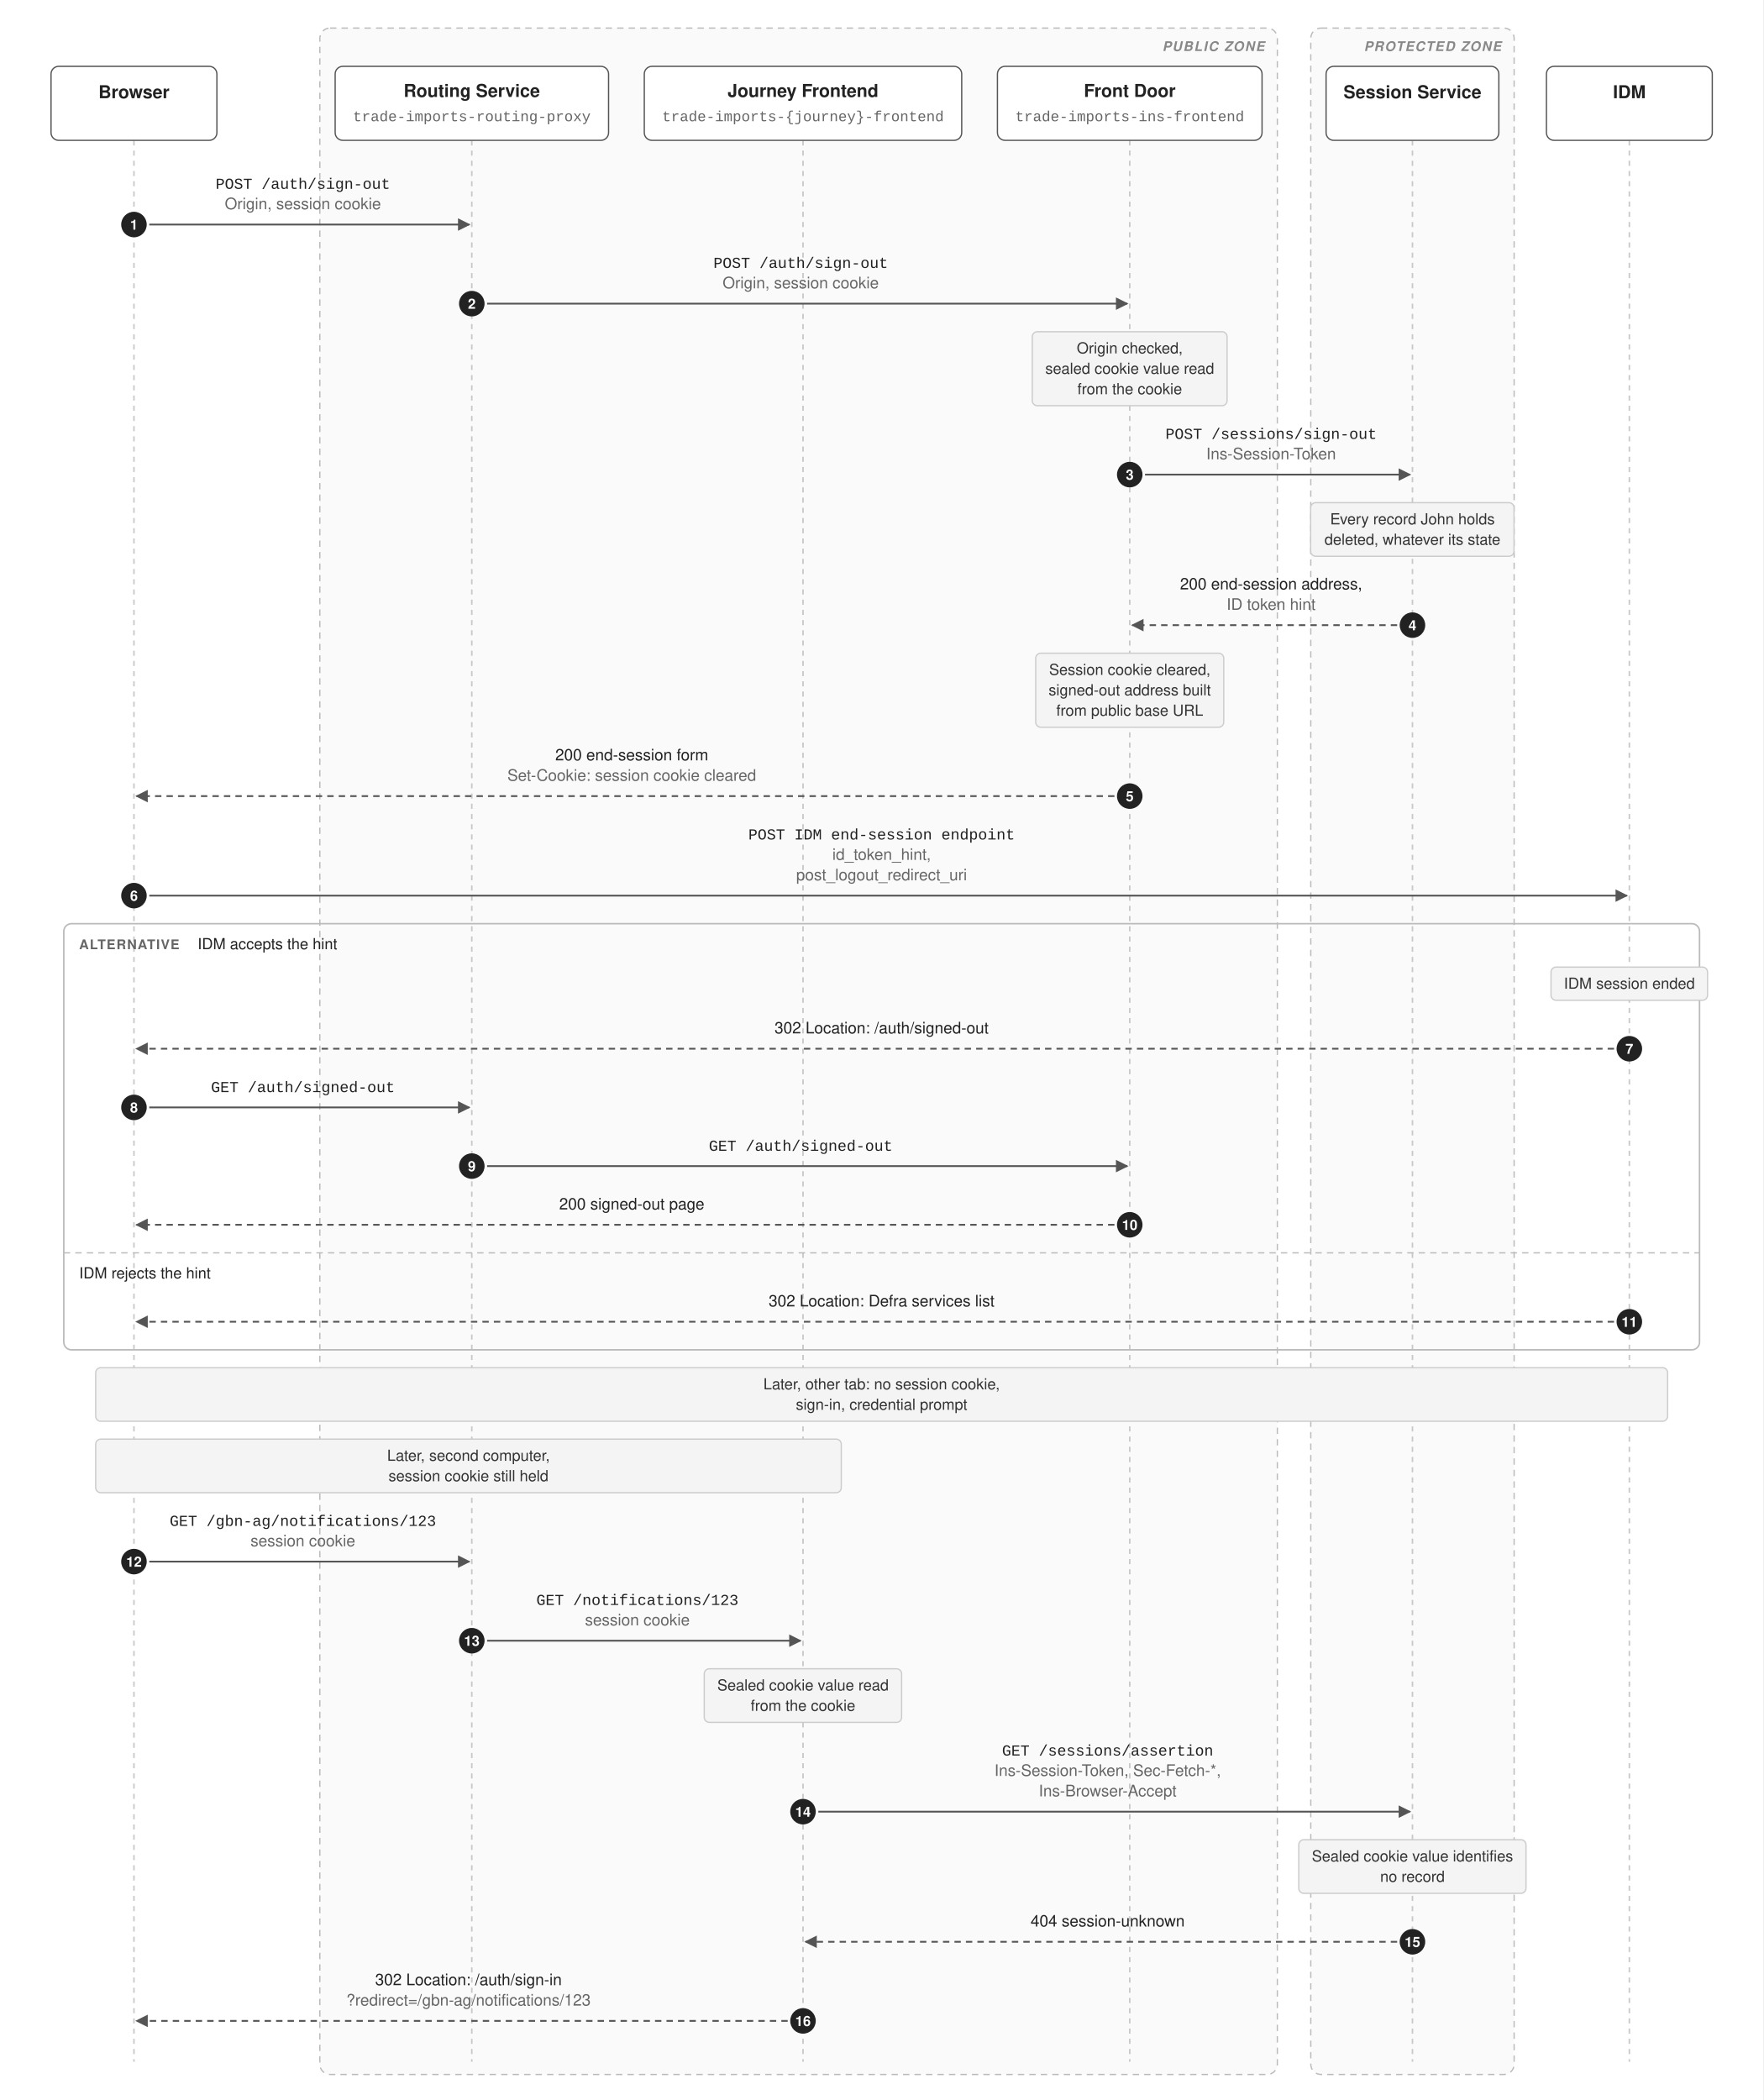
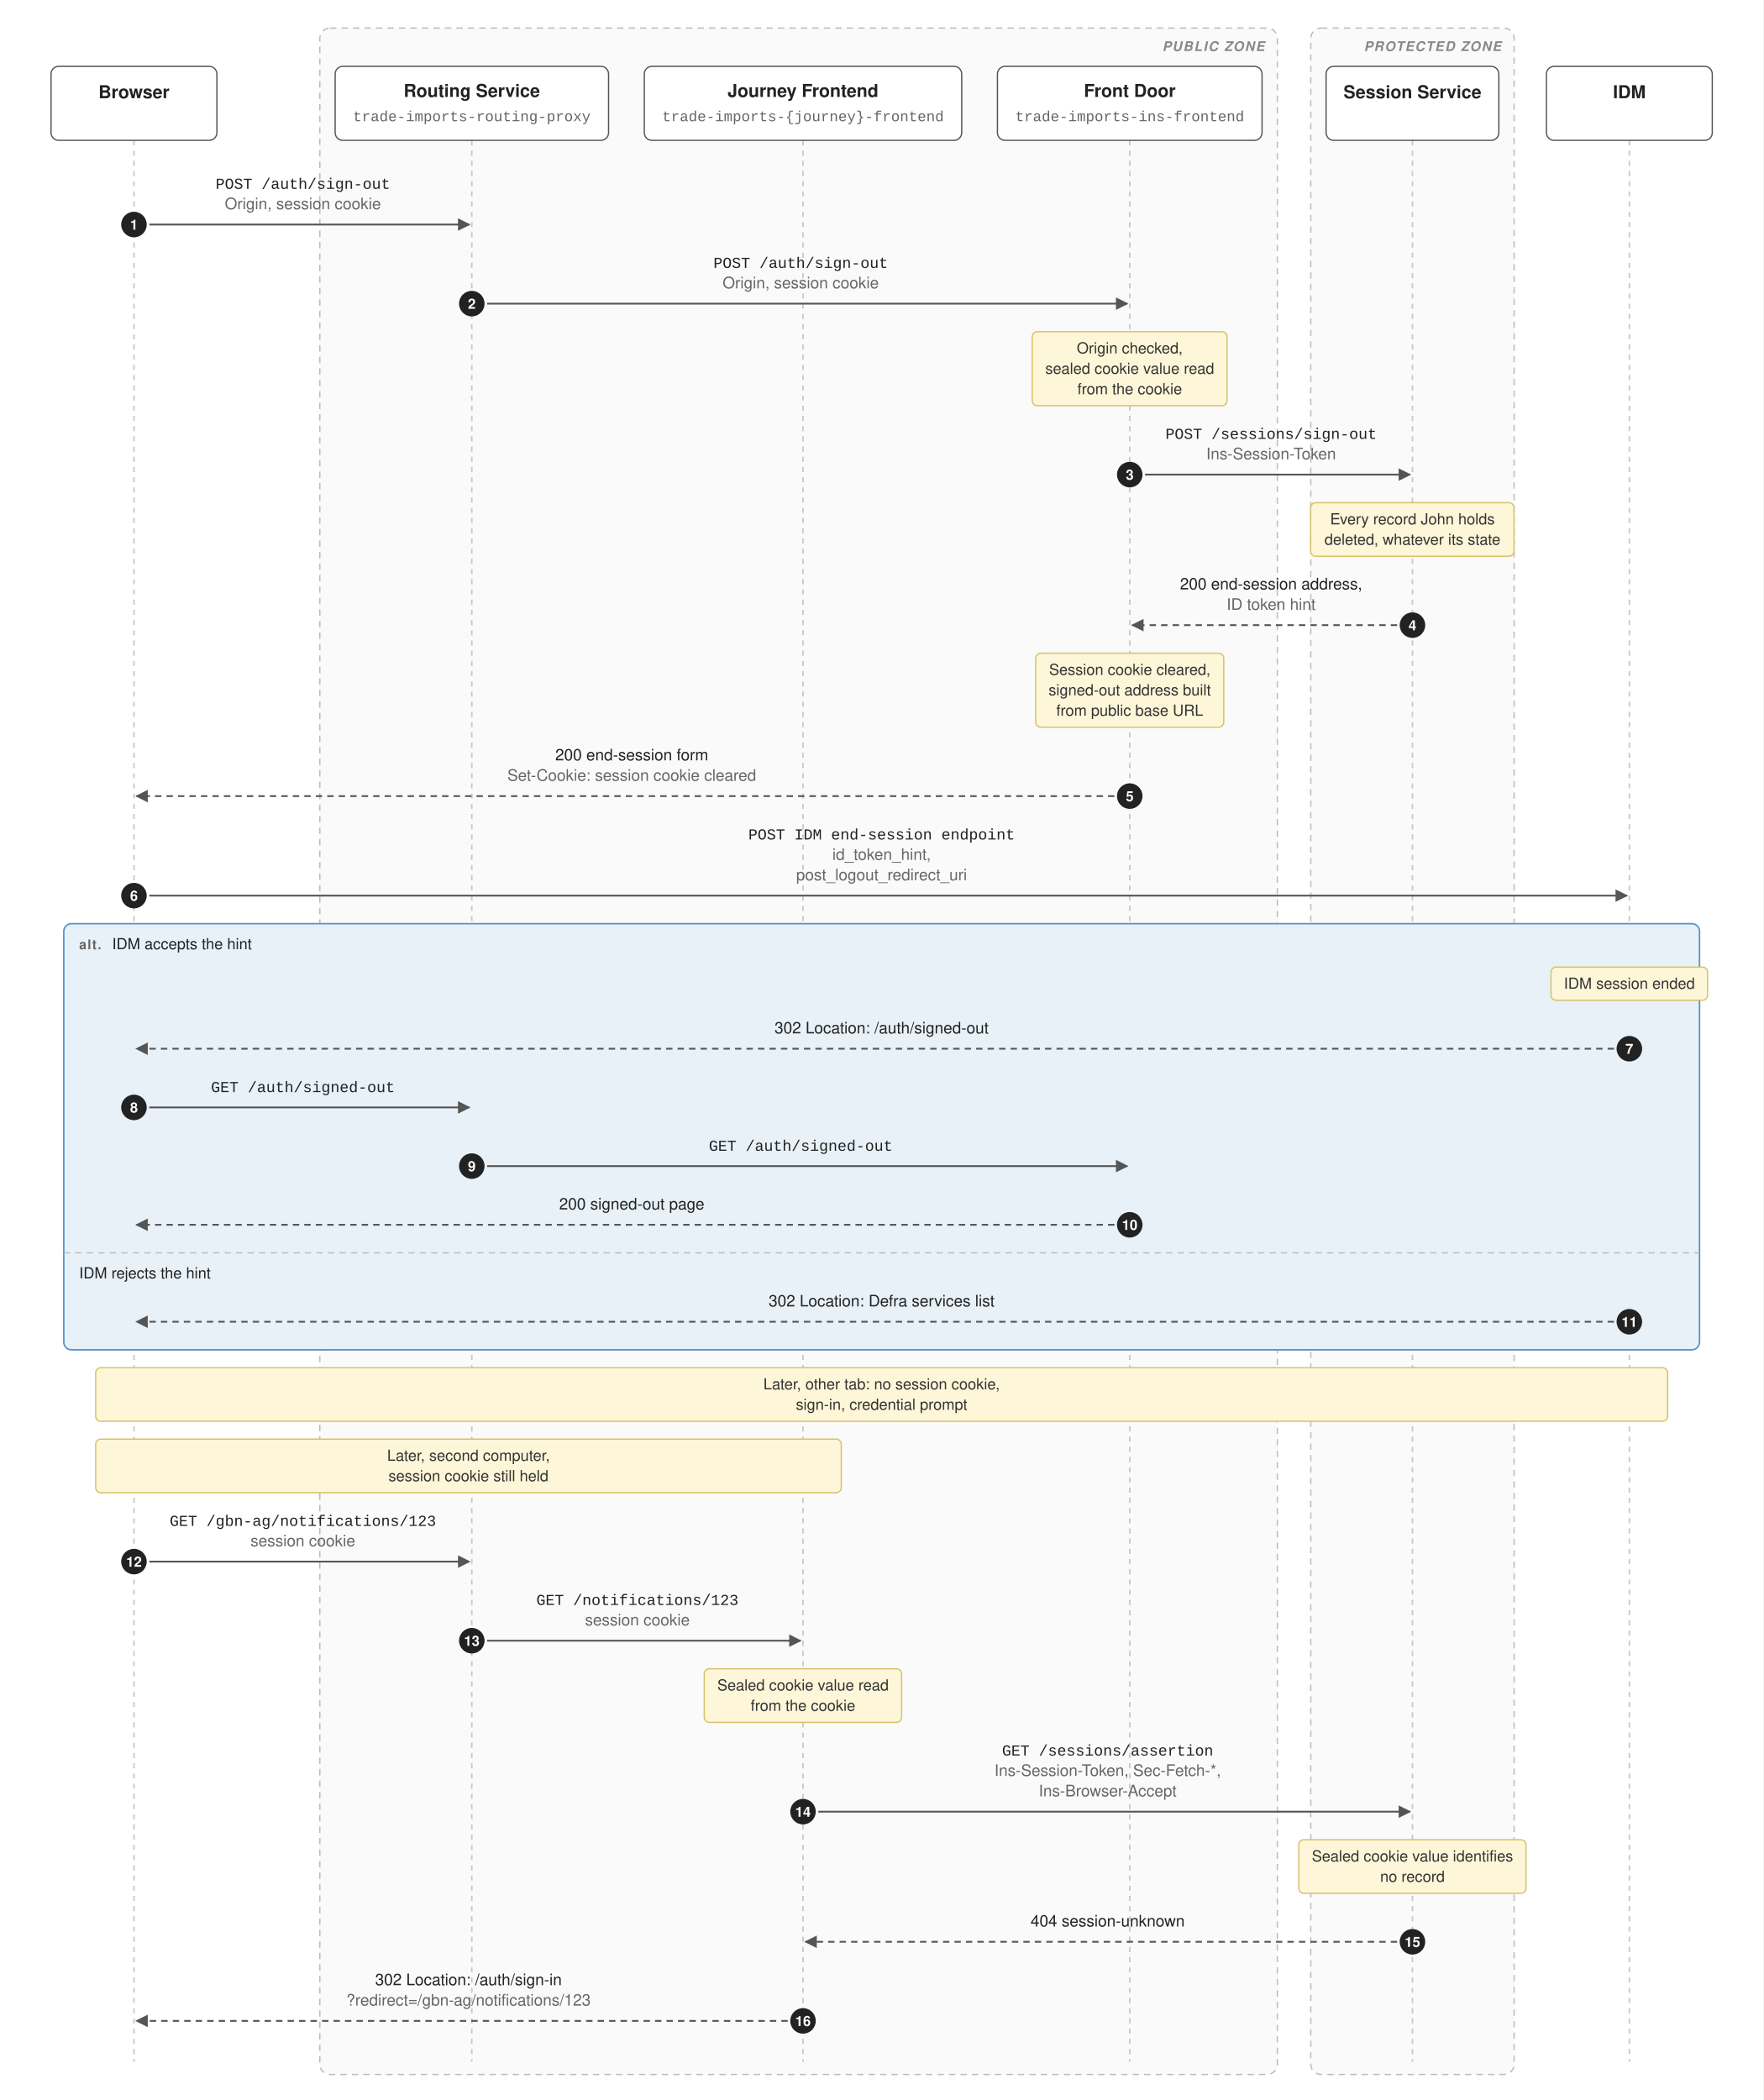
<svg xmlns="http://www.w3.org/2000/svg" viewBox="0 0 1382 1646" width="1382" height="1646" font-family="Helvetica Neue, Helvetica, Arial, sans-serif">
  <defs>
    <marker id="arw" viewBox="0 0 10 10" refX="9" refY="5" markerWidth="7" markerHeight="7" orient="auto-start-reverse">
      <path d="M 0 0 L 10 5 L 0 10 z" fill="#555555" />
    </marker>
  </defs>
  <rect x="0" y="0" width="1382" height="1646" fill="#ffffff" />
  <rect x="250.7" y="22" width="750.5" height="1604" rx="8" fill="#fafafa" stroke="#bbbbbb" stroke-dasharray="5 4" />
  <text x="991.2" y="40" font-size="10.5" fill="#888888" text-anchor="end" font-weight="700" font-style="italic" letter-spacing="0.09em">PUBLIC ZONE</text>
  <rect x="1027.4" y="22" width="159.4" height="1604" rx="8" fill="#fafafa" stroke="#bbbbbb" stroke-dasharray="5 4" />
  <text x="1176.7" y="40" font-size="10.5" fill="#888888" text-anchor="end" font-weight="700" font-style="italic" letter-spacing="0.09em">PROTECTED ZONE</text>
  <line x1="105" y1="110" x2="105" y2="1616" stroke="#c8c8c8" stroke-width="1.2" stroke-dasharray="4 4" />
  <rect x="40" y="52" width="130" height="58" rx="6" fill="#ffffff" stroke="#555555" />
  <text x="105" y="77" font-size="14" fill="#222222" text-anchor="middle" font-weight="700">Browser</text>
  <line x1="369.8" y1="110" x2="369.8" y2="1616" stroke="#c8c8c8" stroke-width="1.2" stroke-dasharray="4 4" />
  <rect x="262.7" y="52" width="214.3" height="58" rx="6" fill="#ffffff" stroke="#555555" />
  <text x="369.8" y="76" font-size="14" fill="#222222" text-anchor="middle" font-weight="700">Routing Service</text>
  <text x="369.8" y="95" font-size="11.5" fill="#666666" text-anchor="middle" font-family="Menlo, Consolas, Courier New, monospace">trade-imports-routing-proxy</text>
  <line x1="629.4" y1="110" x2="629.4" y2="1616" stroke="#c8c8c8" stroke-width="1.2" stroke-dasharray="4 4" />
  <rect x="505" y="52" width="248.8" height="58" rx="6" fill="#ffffff" stroke="#555555" />
  <text x="629.4" y="76" font-size="14" fill="#222222" text-anchor="middle" font-weight="700">Journey Frontend</text>
  <text x="629.4" y="95" font-size="11.5" fill="#666666" text-anchor="middle" font-family="Menlo, Consolas, Courier New, monospace">trade-imports-{journey}-frontend</text>
  <line x1="885.5" y1="110" x2="885.5" y2="1616" stroke="#c8c8c8" stroke-width="1.2" stroke-dasharray="4 4" />
  <rect x="781.8" y="52" width="207.4" height="58" rx="6" fill="#ffffff" stroke="#555555" />
  <text x="885.5" y="76" font-size="14" fill="#222222" text-anchor="middle" font-weight="700">Front Door</text>
  <text x="885.5" y="95" font-size="11.5" fill="#666666" text-anchor="middle" font-family="Menlo, Consolas, Courier New, monospace">trade-imports-ins-frontend</text>
  <line x1="1107.1" y1="110" x2="1107.1" y2="1616" stroke="#c8c8c8" stroke-width="1.2" stroke-dasharray="4 4" />
  <rect x="1039.4" y="52" width="135.4" height="58" rx="6" fill="#ffffff" stroke="#555555" />
  <text x="1107.1" y="77" font-size="14" fill="#222222" text-anchor="middle" font-weight="700">Session Service</text>
  <line x1="1277.1" y1="110" x2="1277.1" y2="1616" stroke="#c8c8c8" stroke-width="1.2" stroke-dasharray="4 4" />
  <rect x="1212.1" y="52" width="130" height="58" rx="6" fill="#ffffff" stroke="#555555" />
  <text x="1277.1" y="77" font-size="14" fill="#222222" text-anchor="middle" font-weight="700">IDM</text>
-   <rect x="50" y="724" width="1282.1" height="334" rx="6" fill="none" stroke="#bbbbbb" stroke-width="1.2" />
-   <text x="62" y="744" font-size="10.5" fill="#666666" text-anchor="start" font-weight="700" letter-spacing="0.07em">ALTERNATIVE</text>
-   <text x="154.9" y="744" font-size="12" fill="#222222" text-anchor="start">IDM accepts the hint</text>
+   <rect x="50" y="724" width="1282.1" height="334" rx="6" fill="#e8f1f8" stroke="#5694ca" stroke-width="1.2" />
+   <text x="62" y="744" font-size="10.5" fill="#666666" text-anchor="start" font-weight="700" letter-spacing="0.07em">alt.</text>
+   <text x="87.9" y="744" font-size="12" fill="#222222" text-anchor="start">IDM accepts the hint</text>
  <line x1="50" y1="982" x2="1332.1" y2="982" stroke="#bbbbbb" stroke-dasharray="5 4" />
  <text x="62" y="1002" font-size="12" fill="#222222" text-anchor="start">IDM rejects the hint</text>
  <text x="237.4" y="148" font-size="12" fill="#222222" text-anchor="middle" font-family="Menlo, Consolas, Courier New, monospace">POST /auth/sign-out</text>
  <text x="237.4" y="164" font-size="12.5" fill="#666666" text-anchor="middle">Origin, session cookie</text>
  <line x1="117" y1="176" x2="367.8" y2="176" stroke="#555555" stroke-width="1.4" marker-end="url(#arw)" />
  <circle cx="105" cy="176" r="10" fill="#222222" />
  <text x="105" y="180" font-size="11" fill="#ffffff" text-anchor="middle" font-weight="700">1</text>
  <text x="627.6" y="210" font-size="12" fill="#222222" text-anchor="middle" font-family="Menlo, Consolas, Courier New, monospace">POST /auth/sign-out</text>
  <text x="627.6" y="226" font-size="12.5" fill="#666666" text-anchor="middle">Origin, session cookie</text>
  <line x1="381.8" y1="238" x2="883.5" y2="238" stroke="#555555" stroke-width="1.4" marker-end="url(#arw)" />
  <circle cx="369.8" cy="238" r="10" fill="#222222" />
  <text x="369.8" y="242" font-size="11" fill="#ffffff" text-anchor="middle" font-weight="700">2</text>
-   <rect x="809.1" y="260" width="152.7" height="58" rx="4" fill="#f4f4f4" stroke="#cccccc" />
+   <rect x="809.1" y="260" width="152.7" height="58" rx="4" fill="#fdf6d8" stroke="#d6c26a" />
  <text x="885.5" y="277" font-size="12" fill="#333333" text-anchor="middle">Origin checked,</text>
  <text x="885.5" y="293" font-size="12" fill="#333333" text-anchor="middle">sealed cookie value read</text>
  <text x="885.5" y="309" font-size="12" fill="#333333" text-anchor="middle">from the cookie</text>
  <text x="996.3" y="344" font-size="12" fill="#222222" text-anchor="middle" font-family="Menlo, Consolas, Courier New, monospace">POST /sessions/sign-out</text>
  <text x="996.3" y="360" font-size="12.5" fill="#666666" text-anchor="middle">Ins-Session-Token</text>
  <line x1="897.5" y1="372" x2="1105.1" y2="372" stroke="#555555" stroke-width="1.4" marker-end="url(#arw)" />
  <circle cx="885.5" cy="372" r="10" fill="#222222" />
  <text x="885.5" y="376" font-size="11" fill="#ffffff" text-anchor="middle" font-weight="700">3</text>
-   <rect x="1027.3" y="394" width="159.4" height="42" rx="4" fill="#f4f4f4" stroke="#cccccc" />
+   <rect x="1027.3" y="394" width="159.4" height="42" rx="4" fill="#fdf6d8" stroke="#d6c26a" />
  <text x="1107.1" y="411" font-size="12" fill="#333333" text-anchor="middle">Every record John holds</text>
  <text x="1107.1" y="427" font-size="12" fill="#333333" text-anchor="middle">deleted, whatever its state</text>
  <text x="996.3" y="462" font-size="12.5" fill="#222222" text-anchor="middle">200 end-session address,</text>
  <text x="996.3" y="478" font-size="12.5" fill="#666666" text-anchor="middle">ID token hint</text>
  <line x1="1095.1" y1="490" x2="887.5" y2="490" stroke="#555555" stroke-width="1.4" stroke-dasharray="5 4" marker-end="url(#arw)" />
  <circle cx="1107.1" cy="490" r="10" fill="#222222" />
  <text x="1107.1" y="494" font-size="11" fill="#ffffff" text-anchor="middle" font-weight="700">4</text>
-   <rect x="811.8" y="512" width="147.4" height="58" rx="4" fill="#f4f4f4" stroke="#cccccc" />
+   <rect x="811.8" y="512" width="147.4" height="58" rx="4" fill="#fdf6d8" stroke="#d6c26a" />
  <text x="885.5" y="529" font-size="12" fill="#333333" text-anchor="middle">Session cookie cleared,</text>
  <text x="885.5" y="545" font-size="12" fill="#333333" text-anchor="middle">signed-out address built</text>
  <text x="885.5" y="561" font-size="12" fill="#333333" text-anchor="middle">from public base URL</text>
  <text x="495.2" y="596" font-size="12.5" fill="#222222" text-anchor="middle">200 end-session form</text>
  <text x="495.2" y="612" font-size="12.5" fill="#666666" text-anchor="middle">Set-Cookie: session cookie cleared</text>
  <line x1="873.5" y1="624" x2="107" y2="624" stroke="#555555" stroke-width="1.4" stroke-dasharray="5 4" marker-end="url(#arw)" />
  <circle cx="885.5" cy="624" r="10" fill="#222222" />
  <text x="885.5" y="628" font-size="11" fill="#ffffff" text-anchor="middle" font-weight="700">5</text>
  <text x="691" y="658" font-size="12" fill="#222222" text-anchor="middle" font-family="Menlo, Consolas, Courier New, monospace">POST IDM end-session endpoint</text>
  <text x="691" y="674" font-size="12.5" fill="#666666" text-anchor="middle">id_token_hint,</text>
  <text x="691" y="690" font-size="12.5" fill="#666666" text-anchor="middle">post_logout_redirect_uri</text>
  <line x1="117" y1="702" x2="1275.1" y2="702" stroke="#555555" stroke-width="1.4" marker-end="url(#arw)" />
  <circle cx="105" cy="702" r="10" fill="#222222" />
  <text x="105" y="706" font-size="11" fill="#ffffff" text-anchor="middle" font-weight="700">6</text>
-   <rect x="1215.7" y="758" width="122.7" height="26" rx="4" fill="#f4f4f4" stroke="#cccccc" />
+   <rect x="1215.7" y="758" width="122.7" height="26" rx="4" fill="#fdf6d8" stroke="#d6c26a" />
  <text x="1277.1" y="775" font-size="12" fill="#333333" text-anchor="middle">IDM session ended</text>
  <text x="691" y="810" font-size="12.5" fill="#222222" text-anchor="middle">302 Location: /auth/signed-out</text>
  <line x1="1265.1" y1="822" x2="107" y2="822" stroke="#555555" stroke-width="1.4" stroke-dasharray="5 4" marker-end="url(#arw)" />
  <circle cx="1277.1" cy="822" r="10" fill="#222222" />
  <text x="1277.1" y="826" font-size="11" fill="#ffffff" text-anchor="middle" font-weight="700">7</text>
  <text x="237.4" y="856" font-size="12" fill="#222222" text-anchor="middle" font-family="Menlo, Consolas, Courier New, monospace">GET /auth/signed-out</text>
  <line x1="117" y1="868" x2="367.8" y2="868" stroke="#555555" stroke-width="1.4" marker-end="url(#arw)" />
  <circle cx="105" cy="868" r="10" fill="#222222" />
  <text x="105" y="872" font-size="11" fill="#ffffff" text-anchor="middle" font-weight="700">8</text>
  <text x="627.6" y="902" font-size="12" fill="#222222" text-anchor="middle" font-family="Menlo, Consolas, Courier New, monospace">GET /auth/signed-out</text>
  <line x1="381.8" y1="914" x2="883.5" y2="914" stroke="#555555" stroke-width="1.4" marker-end="url(#arw)" />
  <circle cx="369.8" cy="914" r="10" fill="#222222" />
  <text x="369.8" y="918" font-size="11" fill="#ffffff" text-anchor="middle" font-weight="700">9</text>
  <text x="495.2" y="948" font-size="12.5" fill="#222222" text-anchor="middle">200 signed-out page</text>
  <line x1="873.5" y1="960" x2="107" y2="960" stroke="#555555" stroke-width="1.4" stroke-dasharray="5 4" marker-end="url(#arw)" />
  <circle cx="885.5" cy="960" r="10" fill="#222222" />
  <text x="885.5" y="964" font-size="11" fill="#ffffff" text-anchor="middle" font-weight="700">10</text>
  <text x="691" y="1024" font-size="12.5" fill="#222222" text-anchor="middle">302 Location: Defra services list</text>
  <line x1="1265.1" y1="1036" x2="107" y2="1036" stroke="#555555" stroke-width="1.4" stroke-dasharray="5 4" marker-end="url(#arw)" />
  <circle cx="1277.1" cy="1036" r="10" fill="#222222" />
  <text x="1277.1" y="1040" font-size="11" fill="#ffffff" text-anchor="middle" font-weight="700">11</text>
-   <rect x="75" y="1072" width="1232.1" height="42" rx="4" fill="#f4f4f4" stroke="#cccccc" />
+   <rect x="75" y="1072" width="1232.1" height="42" rx="4" fill="#fdf6d8" stroke="#d6c26a" />
  <text x="691" y="1089" font-size="12" fill="#333333" text-anchor="middle">Later, other tab: no session cookie,</text>
  <text x="691" y="1105" font-size="12" fill="#333333" text-anchor="middle">sign-in, credential prompt</text>
-   <rect x="75" y="1128" width="584.4" height="42" rx="4" fill="#f4f4f4" stroke="#cccccc" />
+   <rect x="75" y="1128" width="584.4" height="42" rx="4" fill="#fdf6d8" stroke="#d6c26a" />
  <text x="367.2" y="1145" font-size="12" fill="#333333" text-anchor="middle">Later, second computer,</text>
  <text x="367.2" y="1161" font-size="12" fill="#333333" text-anchor="middle">session cookie still held</text>
  <text x="237.4" y="1196" font-size="12" fill="#222222" text-anchor="middle" font-family="Menlo, Consolas, Courier New, monospace">GET /gbn-ag/notifications/123</text>
  <text x="237.4" y="1212" font-size="12.5" fill="#666666" text-anchor="middle">session cookie</text>
  <line x1="117" y1="1224" x2="367.8" y2="1224" stroke="#555555" stroke-width="1.4" marker-end="url(#arw)" />
  <circle cx="105" cy="1224" r="10" fill="#222222" />
  <text x="105" y="1228" font-size="11" fill="#ffffff" text-anchor="middle" font-weight="700">12</text>
  <text x="499.6" y="1258" font-size="12" fill="#222222" text-anchor="middle" font-family="Menlo, Consolas, Courier New, monospace">GET /notifications/123</text>
  <text x="499.6" y="1274" font-size="12.5" fill="#666666" text-anchor="middle">session cookie</text>
  <line x1="381.8" y1="1286" x2="627.4" y2="1286" stroke="#555555" stroke-width="1.4" marker-end="url(#arw)" />
  <circle cx="369.8" cy="1286" r="10" fill="#222222" />
  <text x="369.8" y="1290" font-size="11" fill="#ffffff" text-anchor="middle" font-weight="700">13</text>
-   <rect x="552" y="1308" width="154.7" height="42" rx="4" fill="#f4f4f4" stroke="#cccccc" />
+   <rect x="552" y="1308" width="154.7" height="42" rx="4" fill="#fdf6d8" stroke="#d6c26a" />
  <text x="629.4" y="1325" font-size="12" fill="#333333" text-anchor="middle">Sealed cookie value read</text>
  <text x="629.4" y="1341" font-size="12" fill="#333333" text-anchor="middle">from the cookie</text>
  <text x="868.2" y="1376" font-size="12" fill="#222222" text-anchor="middle" font-family="Menlo, Consolas, Courier New, monospace">GET /sessions/assertion</text>
  <text x="868.2" y="1392" font-size="12.5" fill="#666666" text-anchor="middle">Ins-Session-Token, Sec-Fetch-*,</text>
  <text x="868.2" y="1408" font-size="12.5" fill="#666666" text-anchor="middle">Ins-Browser-Accept</text>
  <line x1="641.4" y1="1420" x2="1105.1" y2="1420" stroke="#555555" stroke-width="1.4" marker-end="url(#arw)" />
  <circle cx="629.4" cy="1420" r="10" fill="#222222" />
  <text x="629.4" y="1424" font-size="11" fill="#ffffff" text-anchor="middle" font-weight="700">14</text>
-   <rect x="1018" y="1442" width="178.1" height="42" rx="4" fill="#f4f4f4" stroke="#cccccc" />
+   <rect x="1018" y="1442" width="178.1" height="42" rx="4" fill="#fdf6d8" stroke="#d6c26a" />
  <text x="1107.1" y="1459" font-size="12" fill="#333333" text-anchor="middle">Sealed cookie value identifies</text>
  <text x="1107.1" y="1475" font-size="12" fill="#333333" text-anchor="middle">no record</text>
  <text x="868.2" y="1510" font-size="12.5" fill="#222222" text-anchor="middle">404 session-unknown</text>
  <line x1="1095.1" y1="1522" x2="631.4" y2="1522" stroke="#555555" stroke-width="1.4" stroke-dasharray="5 4" marker-end="url(#arw)" />
  <circle cx="1107.1" cy="1522" r="10" fill="#222222" />
  <text x="1107.1" y="1526" font-size="11" fill="#ffffff" text-anchor="middle" font-weight="700">15</text>
  <text x="367.2" y="1556" font-size="12.5" fill="#222222" text-anchor="middle">302 Location: /auth/sign-in</text>
  <text x="367.2" y="1572" font-size="12.5" fill="#666666" text-anchor="middle">?redirect=/gbn-ag/notifications/123</text>
  <line x1="617.4" y1="1584" x2="107" y2="1584" stroke="#555555" stroke-width="1.4" stroke-dasharray="5 4" marker-end="url(#arw)" />
  <circle cx="629.4" cy="1584" r="10" fill="#222222" />
  <text x="629.4" y="1588" font-size="11" fill="#ffffff" text-anchor="middle" font-weight="700">16</text>
</svg>
